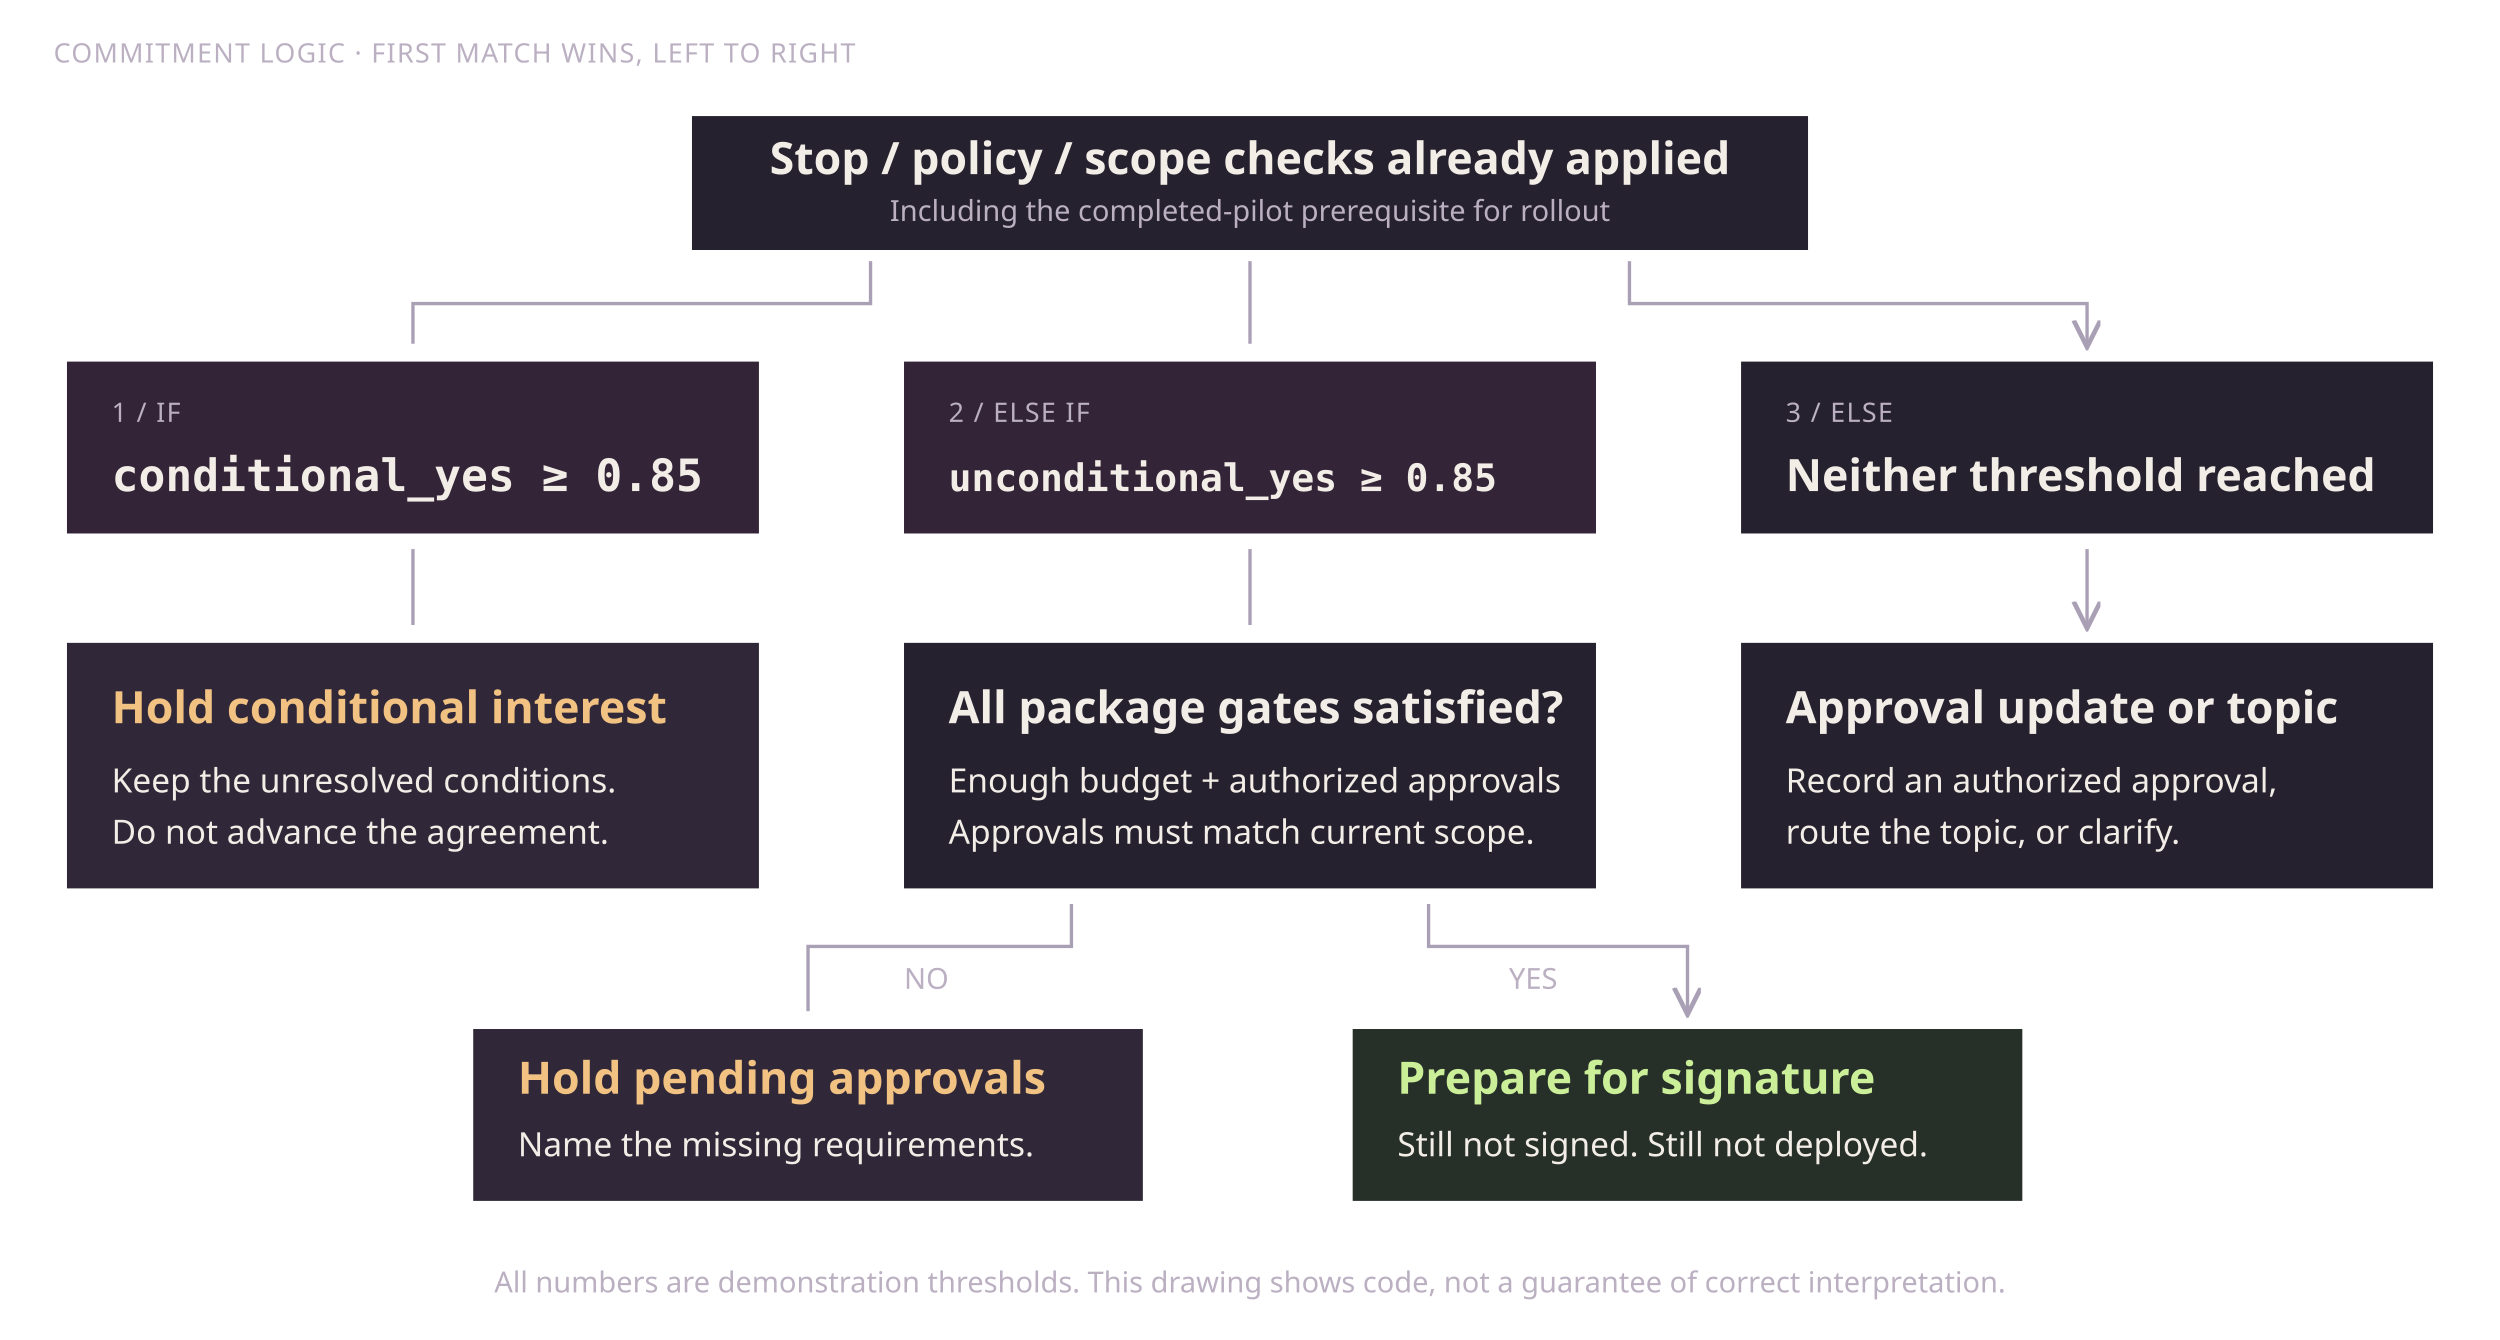
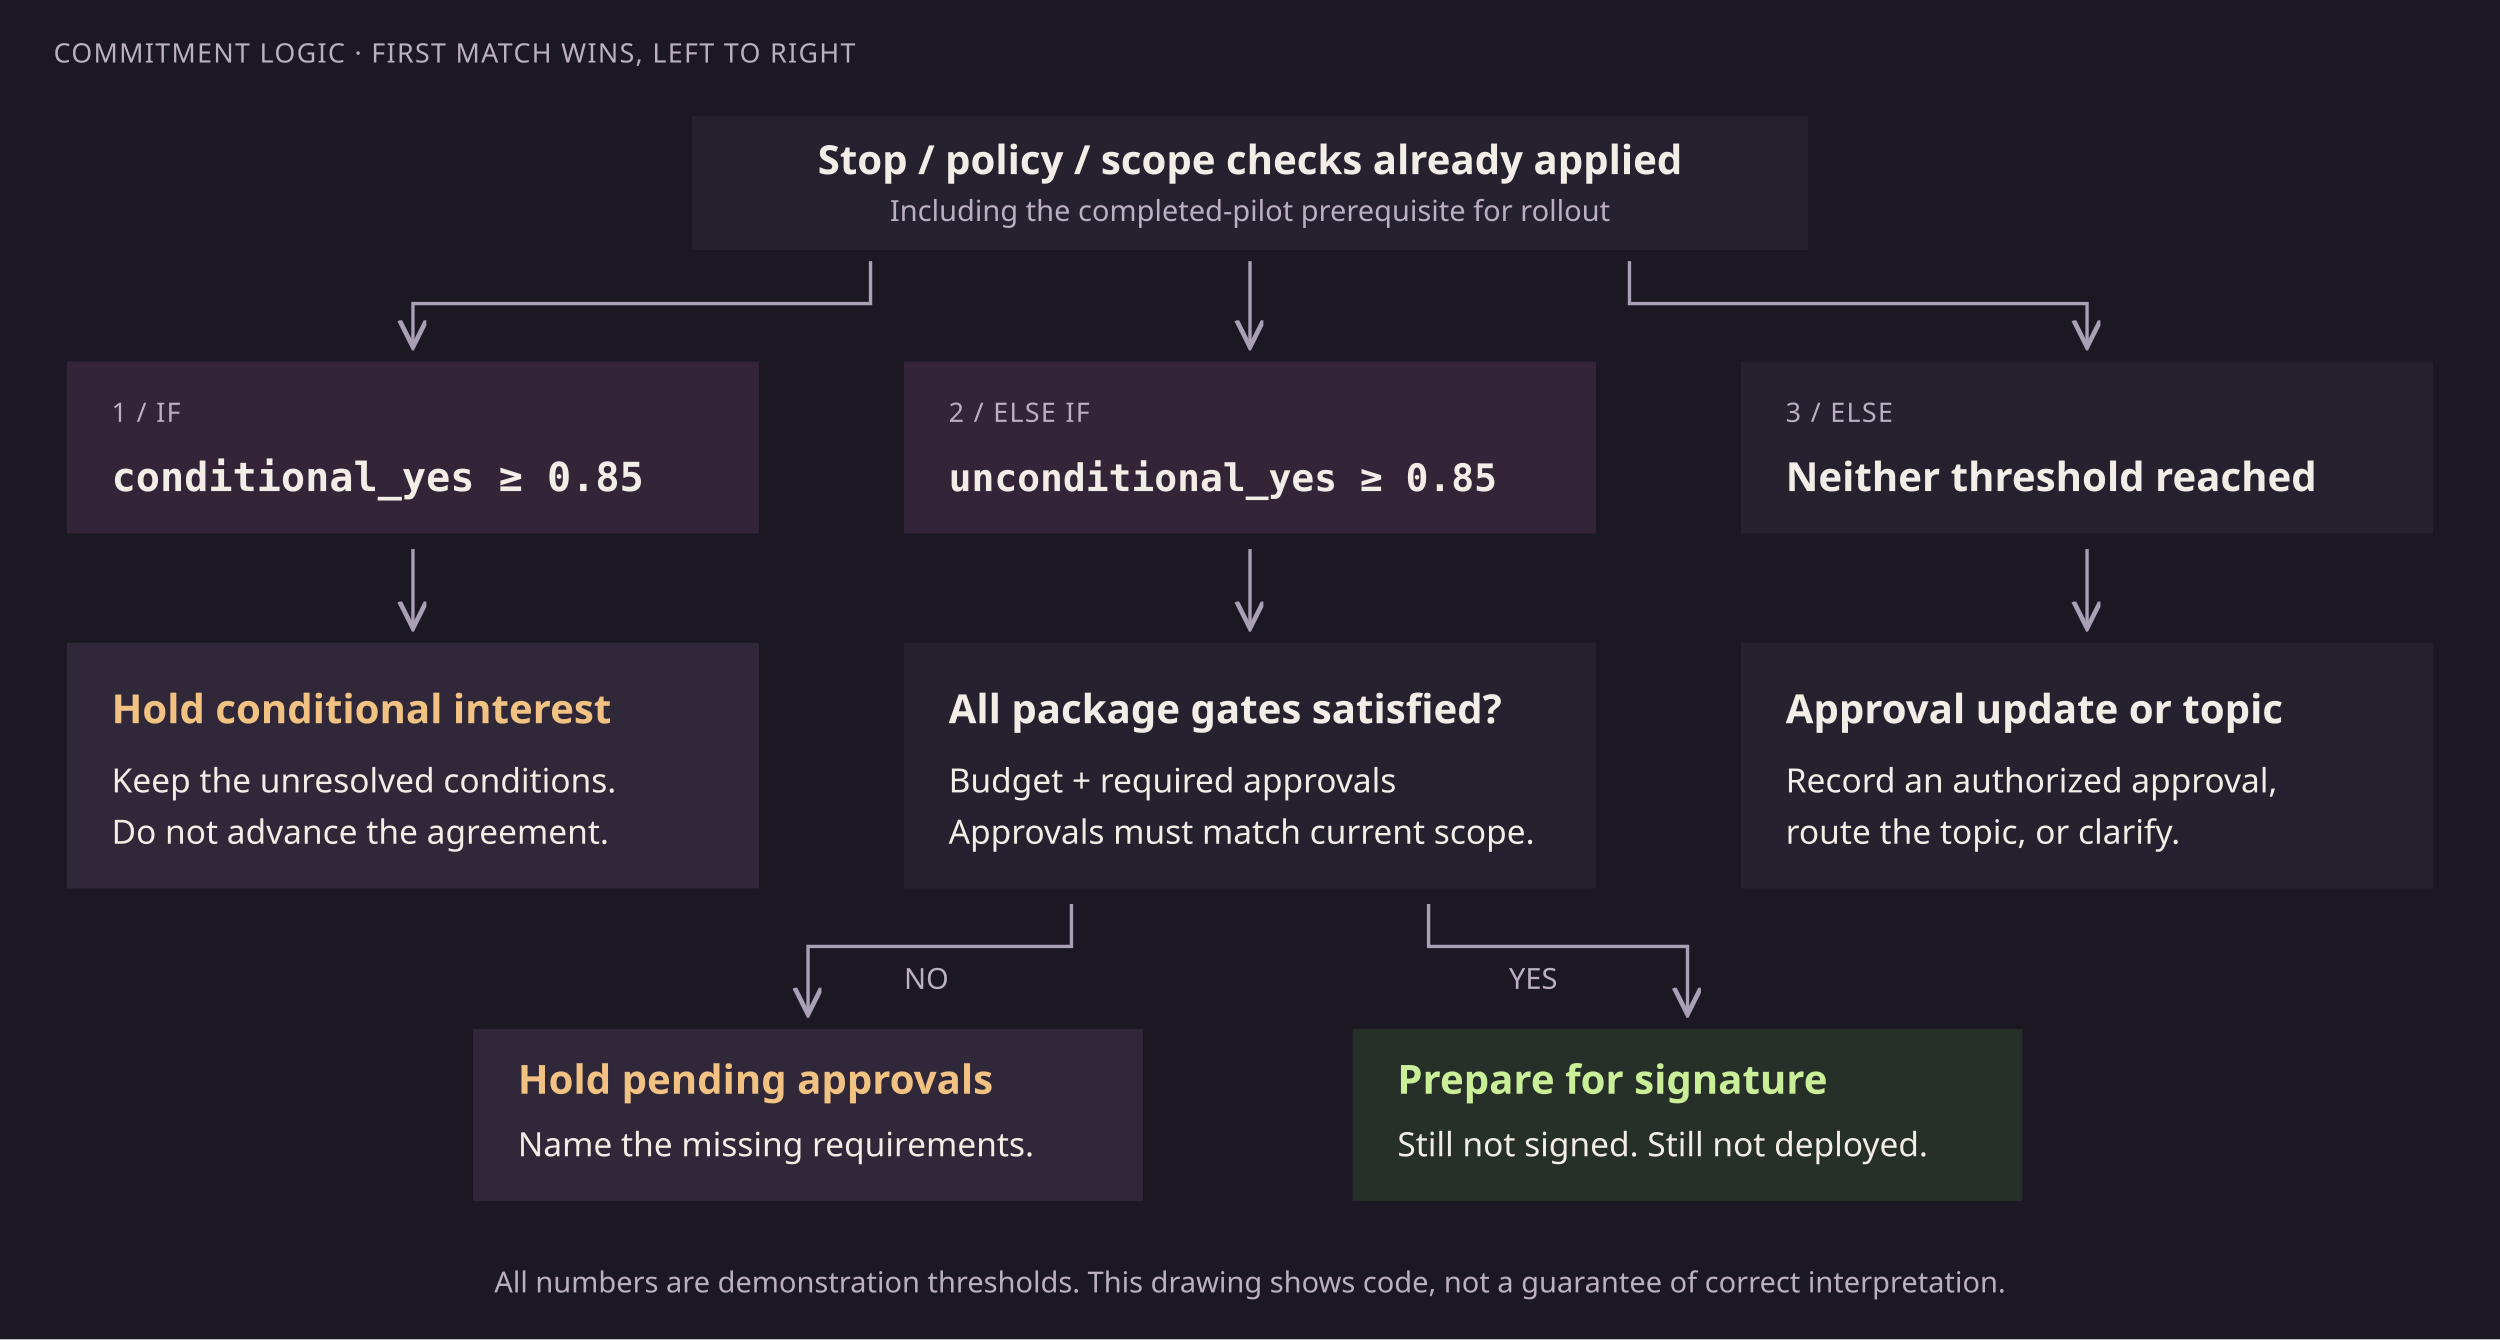
<svg xmlns="http://www.w3.org/2000/svg" viewBox="0 0 1120 600" role="img" aria-labelledby="title desc">
  <defs>
    <marker id="arrow" markerWidth="9" markerHeight="9" refX="7" refY="4" orient="auto">
      <path d="M0 0L8 4L0 8" fill="none" stroke="#aaa0b5" stroke-width="1.4" />
    </marker>
  </defs>
-   <style>text{fill:#f2ede6;font-family:system-ui,sans-serif}.label{font-size:12px;fill:#bbb0c2;letter-spacing:.6px}.title{font-size:20px;font-weight:550}.body{font-size:15px}.small{font-size:13px;fill:#bbb0c2}.mono{font-family:ui-monospace,monospace}.pink{fill:#f0a1d0}.lime{fill:#cbef99}.amber{fill:#f2c283}.line{fill:none;stroke:#aaa0b5;stroke-width:1.5;marker-end:url(#arrow)}</style>
+   <style>text{fill:#f2ede6;font-family:system-ui,sans-serif}.label{font-size:12px;fill:#bbb0c2;letter-spacing:.6px}.title{font-size:18px;font-weight:550}.body{font-size:15px}.small{font-size:13px;fill:#bbb0c2}.mono{font-family:ui-monospace,monospace}.pink{fill:#f0a1d0}.lime{fill:#cbef99}.amber{fill:#f2c283}.line{fill:none;stroke:#aaa0b5;stroke-width:1.5;marker-end:url(#arrow)}</style>
+   <rect width="1120" height="600" fill="#1c1823" />
  <text x="24" y="28" class="label">COMMITMENT LOGIC · FIRST MATCH WINS, LEFT TO RIGHT</text>
  <rect x="310" y="52" width="500" height="60" fill="#26212e" />
  <text x="560" y="78" text-anchor="middle" class="title">Stop / policy / scope checks already applied</text>
  <text x="560" y="99" text-anchor="middle" class="small">Including the completed-pilot prerequisite for rollout</text>
-   <path d="M390 117V136H185V154M560 117V154M730 117V136H935V154" class="line" />
+   <path d="M390 117V136H185V154" class="line" />
+   <path d="M560 117V154" class="line" />
+   <path d="M730 117V136H935V154" class="line" />
  <rect x="30" y="162" width="310" height="77" fill="#342437" />
  <text x="50" y="189" class="label">1 / IF</text>
  <text x="50" y="220" class="title mono">conditional_yes ≥ 0.85</text>
  <rect x="405" y="162" width="310" height="77" fill="#342437" />
  <text x="425" y="189" class="label">2 / ELSE IF</text>
  <text x="425" y="220" class="title mono" style="font-size:17px">unconditional_yes ≥ 0.85</text>
  <rect x="780" y="162" width="310" height="77" fill="#26212e" />
  <text x="800" y="189" class="label">3 / ELSE</text>
  <text x="800" y="220" class="title">Neither threshold reached</text>
-   <path d="M185 246V280M560 246V280M935 246V280" class="line" />
+   <path d="M185 246V280" class="line" />
+   <path d="M560 246V280" class="line" />
+   <path d="M935 246V280" class="line" />
  <rect x="30" y="288" width="310" height="110" fill="#302838" />
  <text x="50" y="324" class="title amber">Hold conditional interest</text>
  <text x="50" y="355" class="body">Keep the unresolved conditions.</text>
  <text x="50" y="378" class="body">Do not advance the agreement.</text>
  <rect x="405" y="288" width="310" height="110" fill="#26212e" />
  <text x="425" y="324" class="title">All package gates satisfied?</text>
-   <text x="425" y="355" class="body">Enough budget + authorized approvals</text>
+   <text x="425" y="355" class="body">Budget + required approvals</text>
  <text x="425" y="378" class="body">Approvals must match current scope.</text>
  <rect x="780" y="288" width="310" height="110" fill="#26212e" />
  <text x="800" y="324" class="title">Approval update or topic</text>
  <text x="800" y="355" class="body">Record an authorized approval,</text>
  <text x="800" y="378" class="body">route the topic, or clarify.</text>
-   <path d="M480 405V424H362V453M640 405V424H756V453" class="line" />
+   <path d="M480 405V424H362V453" class="line" />
+   <path d="M640 405V424H756V453" class="line" />
  <text x="405" y="443" class="small">NO</text>
  <text x="676" y="443" class="small">YES</text>
  <rect x="212" y="461" width="300" height="77" fill="#302838" />
  <text x="232" y="490" class="title amber">Hold pending approvals</text>
  <text x="232" y="518" class="body">Name the missing requirements.</text>
  <rect x="606" y="461" width="300" height="77" fill="#273028" />
  <text x="626" y="490" class="title lime">Prepare for signature</text>
  <text x="626" y="518" class="body">Still not signed. Still not deployed.</text>
  <text x="560" y="579" text-anchor="middle" class="small">All numbers are demonstration thresholds. This drawing shows code, not a guarantee of correct interpretation.</text>
</svg>
